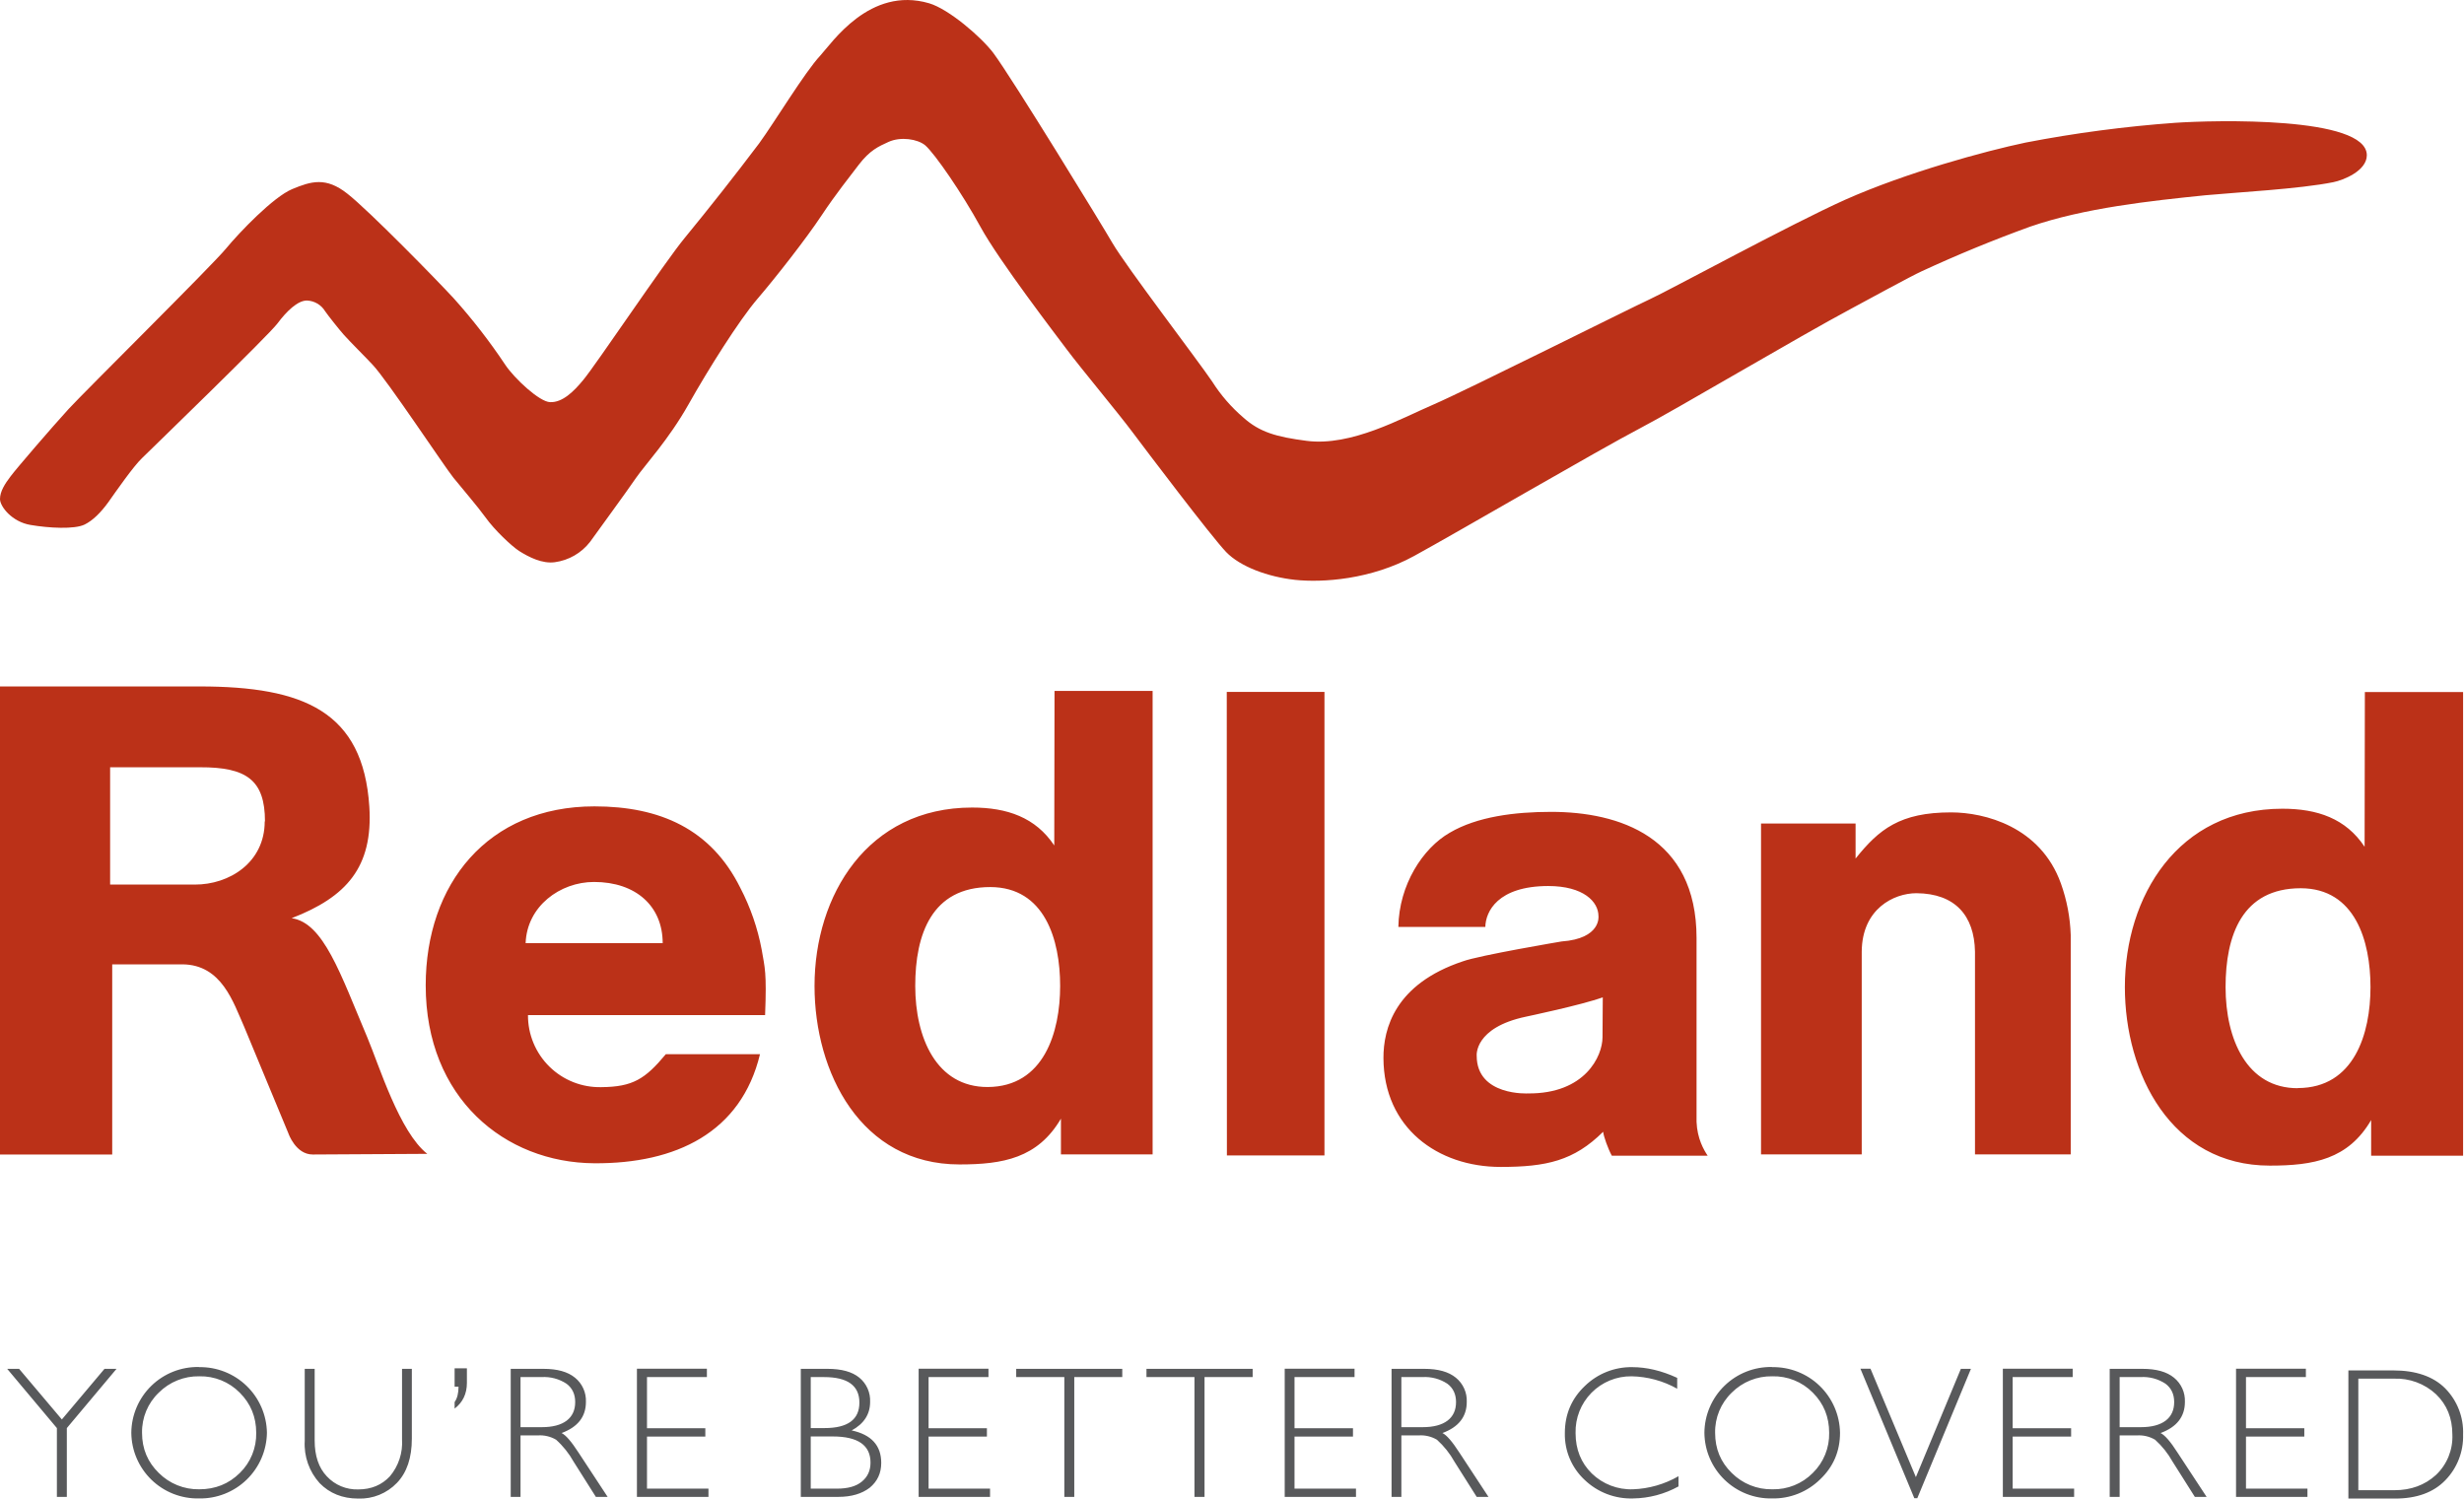
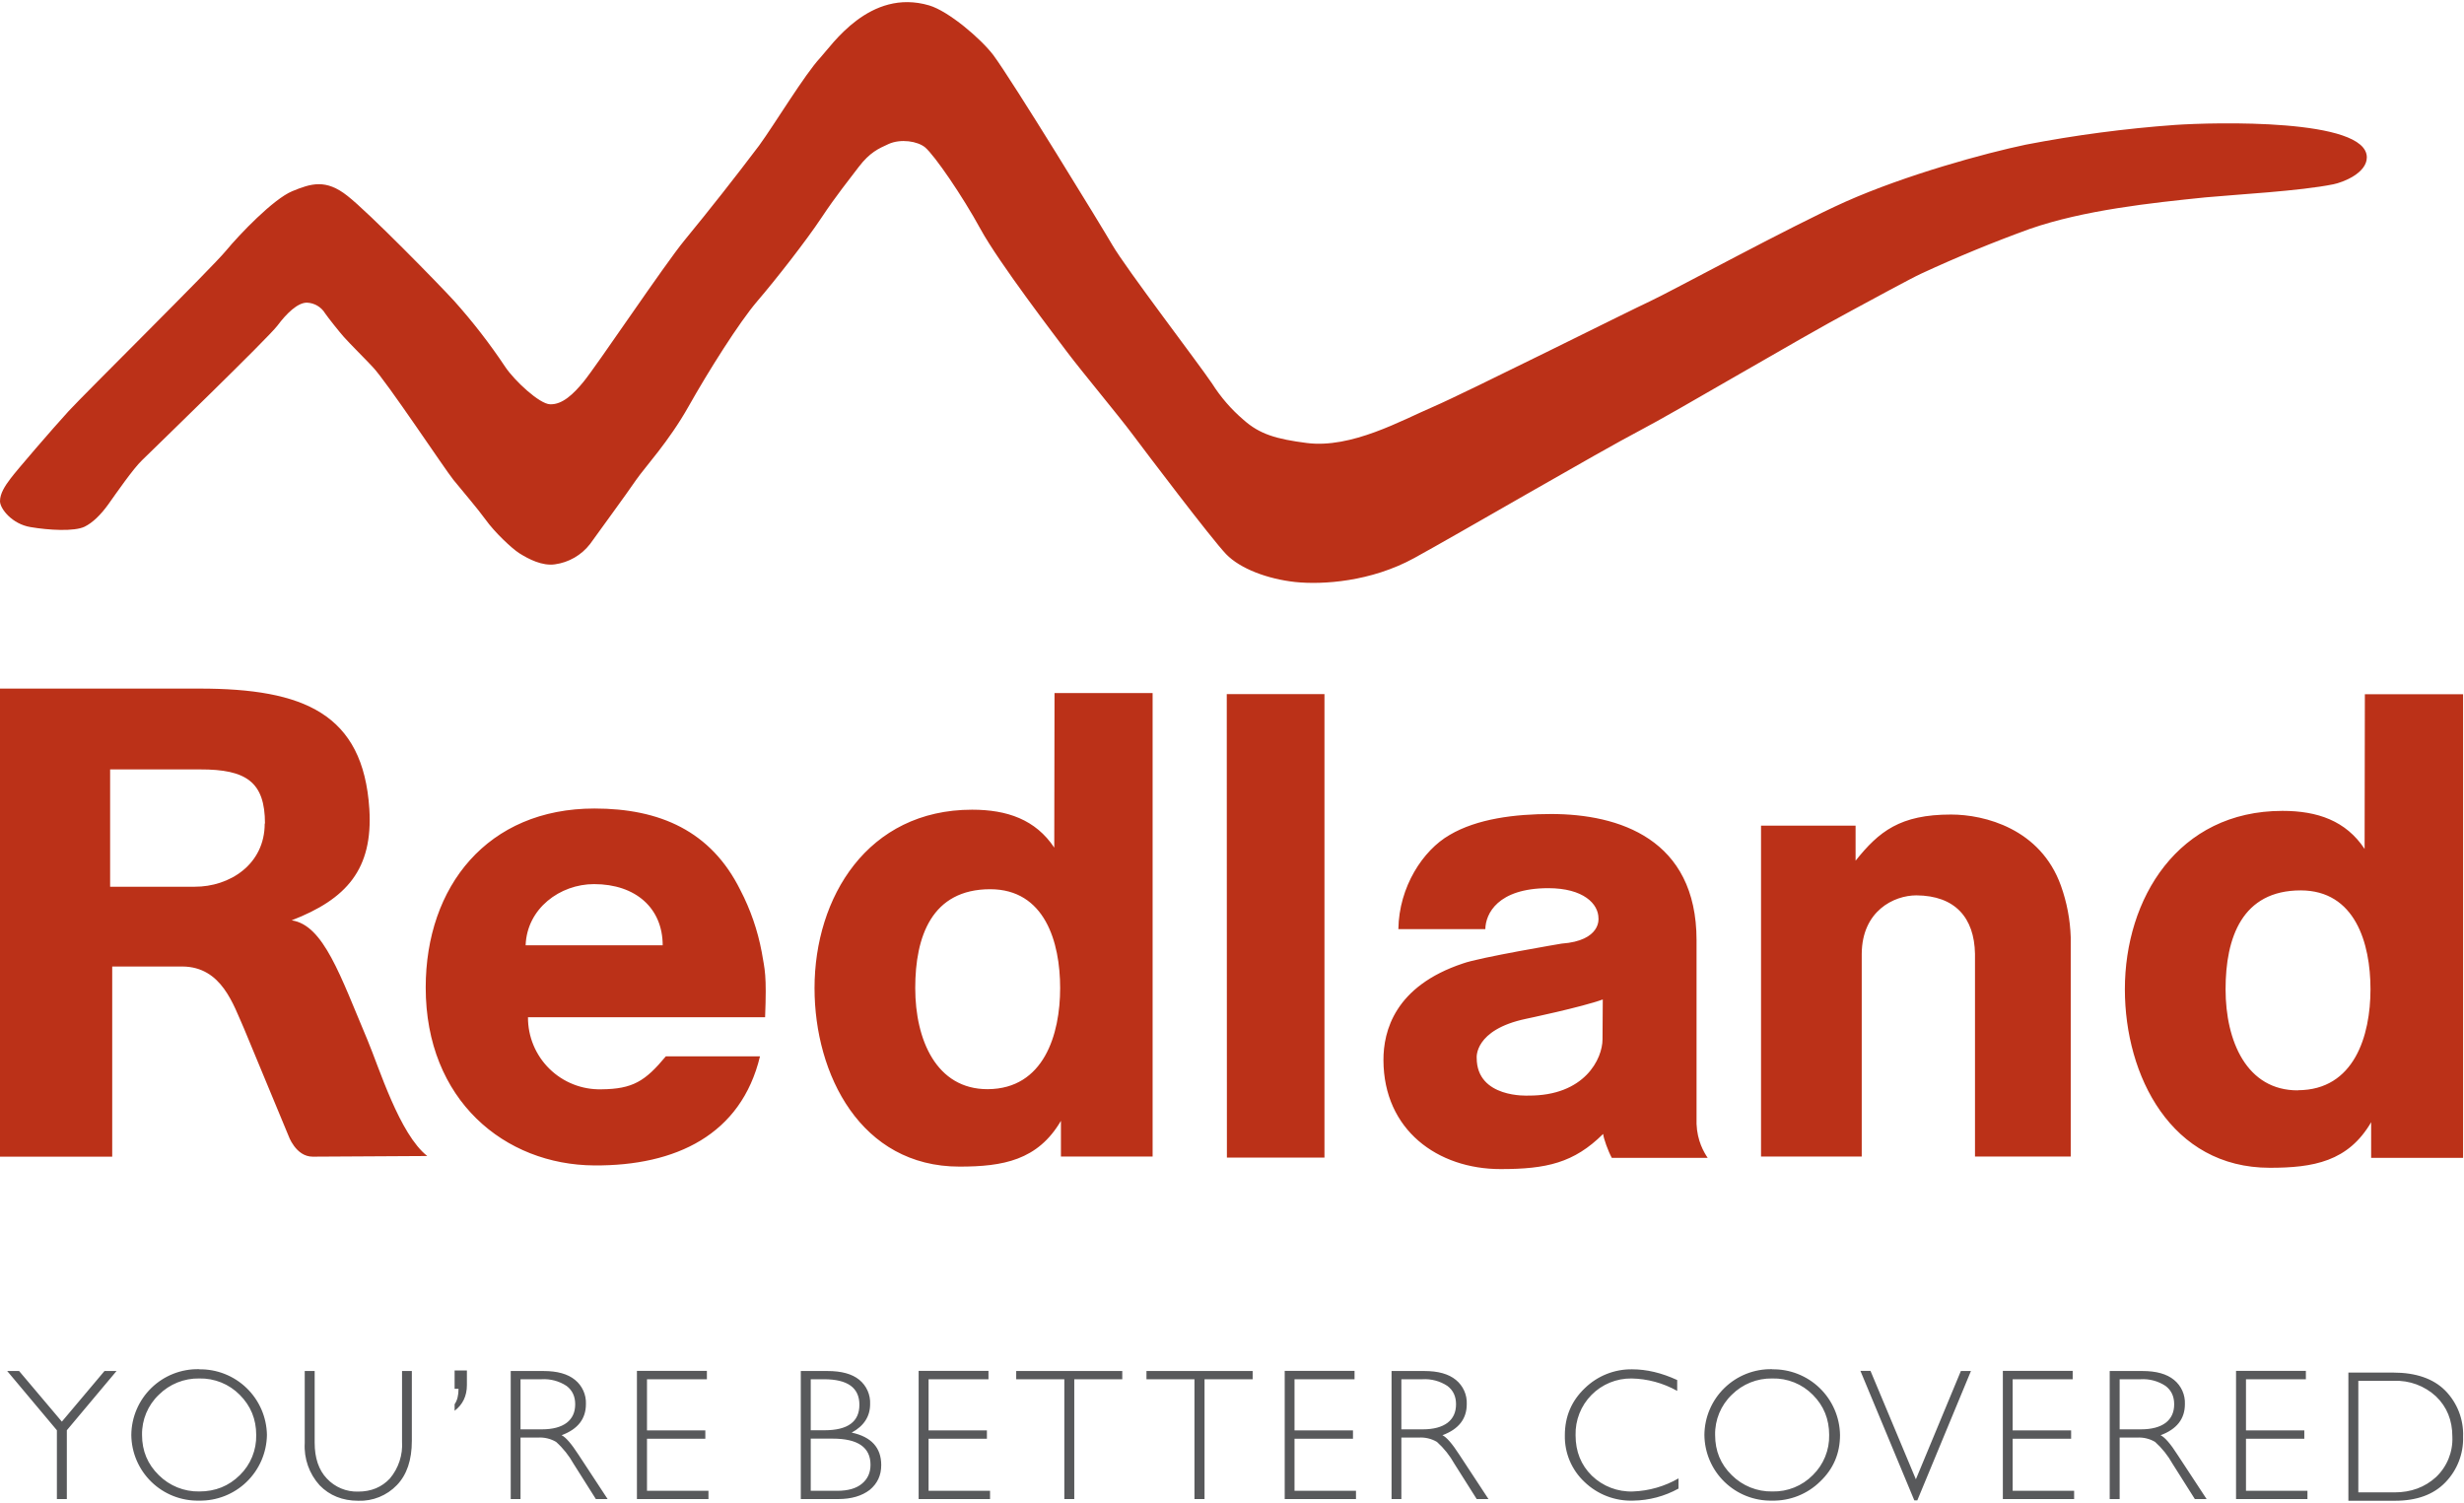
- <svg xmlns="http://www.w3.org/2000/svg" fill-rule="evenodd" stroke-linejoin="round" stroke-miterlimit="1.4" clip-rule="evenodd" viewBox="0 0 1884 1146">
+ <svg xmlns="http://www.w3.org/2000/svg" width="200" height="122" fill-rule="evenodd" stroke-linejoin="round" stroke-miterlimit="1.4" clip-rule="evenodd" viewBox="0 0 1884 1146">
  <path fill="#bb3118" fill-rule="nonzero" d="M8.2 364.1C3.7 370 0 375.8 0 381.6c0 5.8 9.3 17.5 23.3 19.8 14 2.4 33.6 3.5 41.4-.3 6.1-3 12.3-9 18.2-17.2 5.8-8.2 19-27.2 25.6-33.5 9.7-9.5 96.6-93.7 103.6-103 7-9.4 15.5-17.6 22.5-17.6a17 17 0 0 1 14 8.2c2.4 3.5 11 14.3 14.3 18 4.8 5.4 17.5 18 22 22.9 10.9 11.4 55 78 61.8 86.4 6.8 8.4 18.6 22.1 24.5 30.3 7 9.8 20 22 25.7 25.7 7.6 4.8 17.7 9.9 27.3 8.6a41 41 0 0 0 27-15.6c5.9-8.3 27.8-38.1 35.2-49 6.8-9.8 24.9-29.2 40-56 15.2-27 38.6-64.2 52.6-80.6 14-16.3 37.4-46.2 49-63.7 11.7-17.6 21.6-29.7 28.6-39 8.5-11.1 15.1-14 22.8-17.5 9.3-4.2 22.2-2.2 28 2.6 7.4 6.4 28.3 36.8 42.3 62.4 14 25.7 58.2 83.3 66.2 94 11.1 14.8 39.4 48.7 49.9 62.8 10.5 14 60.4 80 71.7 91.8 10.8 11.2 31.8 19 52.8 21.3 21 2.2 58-.2 91-18.3 33.1-18.1 140.9-81 173.4-98 25.8-13.4 120-69.3 160.8-91.1 13-7 46-25 53.7-28.5a1045 1045 0 0 1 83.1-34.2c41.1-14.2 91.7-19.7 134-24 23.4-2.2 72.2-4.8 97.8-10 7.5-1.5 25.6-8.6 25.6-20.6 0-30-117.2-26.8-146.5-24.8a974 974 0 0 0-114.3 15.1c-31 6.5-91.5 23-138 43.7-41.7 18.7-134 69-149.2 76-15.2 7-141 70-165.6 80.6-24.5 10.5-62.8 32.2-97 27.8-23.1-3-35.9-6.6-48.4-17.8a123 123 0 0 1-23.9-27.6c-10.8-16-65.7-87.8-76.3-106-7-12.2-76.6-125.9-91-145.2-9.4-12.4-34.1-33.6-49.1-38C665-10.8 636 33 627.2 42.5c-11.8 12.6-35 51-46.8 67.2a2281.3 2281.3 0 0 1-57 72.4c-14.9 18-67.8 96.9-77.4 108.4-7.4 9-16 17.4-25.4 17-8.1-.2-27.2-18-34.3-28.6a447 447 0 0 0-39.3-50.7c-12.1-13.2-65.1-67.4-81.4-80.1-16.4-13-27.7-9.5-42.2-3.5-14.4 6-40.1 32.8-50.7 45.6C162.2 203 65.4 298.7 52.5 312.7c-12.8 14-39.9 45.5-44.3 51.4zm274.2 252.8c-4.7-72.9-50.2-92-129.8-92H0v357.9h85.8V737.4h53.8c30 .3 38.8 29.2 47 47.5l33.9 81.7s5.5 16.2 18.6 16.2l87.6-.5c-21.2-16.6-36.8-67.5-45.8-88.9-20.7-49-33.5-87.8-57.9-91.3 41.9-16.2 62.3-39 59.4-85.2zm-80 11.2c0 31.4-27 48.4-53.5 48.3H84.2v-89.7H153c35.3-.1 49.6 9.6 49.6 41.4zM1418.8 655v1.5c17.9-22.4 34-35.3 73-35.3 25.6 0 68.4 10.8 84 54.4a129 129 0 0 1 7.5 39.4v167.7h-73.2v-155c-.5-27.6-15.2-44.5-44.8-44.7-17.2 0-41.6 11.9-41.8 44.7v155h-77v-253h72.3V655zm-912.1 66.2c0-28.2-20.4-46.8-52.5-46.8-26 0-51.3 18.6-52.3 46.8h104.8zm-103 55a54.8 54.8 0 0 0 56.1 55.1c24-.2 33.5-6.2 49.3-25.2h72c-14.4 59.9-64.3 83.8-126.7 83.4-68.4-.4-128.9-49.8-128.9-136 0-77.4 47.3-136.9 129-136.9 50 0 89.2 17.2 111.6 62.4a170 170 0 0 1 16.3 47.2c2.4 14 3.9 17 2.6 50H403.6zm351.5 55c43-.2 55.4-41.9 55.4-77.3s-11.8-75.5-53.4-75.6c-44.8 0-57.4 36.1-57.4 75.6 0 39.5 16.1 77.4 55.4 77.3zm56 24.2c-17.7 30.2-44.3 35-77.6 35-75.4 0-110.8-70.3-110.8-136.5 0-69.3 40.5-136.4 120.5-136.4 26.7 0 48.5 7.5 62.8 29l.2-118.2h75v354.4h-70.1v-27.3zM938 529.1h74.7v354.4h-74.6zM1757 832c43.1-.1 55.5-41.7 55.5-77.2 0-35.4-11.8-75.5-53.3-75.6-44.9 0-57.5 36.1-57.5 75.6 0 39.6 16.1 77.5 55.4 77.3zm56.1 24.3c-17.6 30.3-44.3 35-77.6 35-75.4 0-110.8-70.3-110.8-136.5 0-69.2 40.5-136.4 120.5-136.4 26.7 0 48.5 7.5 62.8 29.1l.2-118.3h75.1v354.5H1813v-27.4zm-587.3 9.2c.3 3.4 3.8 13.1 6.6 18.2h73.3c-2.9-4.3-8-13-8.5-25.9V717.3c0-77.5-59.4-96.5-111.2-96.5-27.7 0-56.6 3.6-77.6 16-20.5 11.8-38.7 39.7-39.2 72h66.5c.2-11.7 9.4-31.2 48-31.3 27.2 0 38.5 12.1 38.5 23 0 0 2.3 17.2-28.2 19.4 0 0-63 10.6-75.5 15.2-51.9 17.3-60.8 51.5-60.7 74 .2 53.3 41.4 83.2 89.6 83.2 35 0 56-4.7 78.3-26.8h.1zm-.5-72.4c0 14.6-13.4 43.3-56.8 43 0 0-39.4 2.2-39.4-28.8 0 0-2.2-21.5 37.7-29.9 0 0 42.9-9 58.7-14.8l-.2 30.5z" />
  <path fill="#58595b" fill-rule="nonzero" d="M89.1 1046.7l-38 45.3v52.6h-7.6V1092l-38-45.3h9.1l32.7 38.7 32.6-38.7H89zm63.3 92.1c12.2 0 22.5-4.1 31-12.5a41.6 41.6 0 0 0 12.5-30.7c0-12.1-4.2-22.3-12.6-30.7a42.1 42.1 0 0 0-30.9-12.5 42.7 42.7 0 0 0-31 12.5 41.4 41.4 0 0 0-12.8 30.7c0 12.2 4.3 22.4 12.8 30.7a42.7 42.7 0 0 0 31 12.5zm-.2-93.4a51 51 0 0 1 51.9 50.2 51 51 0 0 1-52 50.2 50.7 50.7 0 0 1-51.7-50.2 50.7 50.7 0 0 1 51.7-50.3zm155.2 1.3h7.5v53.4c0 14.6-3.8 25.9-11.4 33.8a39 39 0 0 1-29.6 12c-12 0-21.9-4-29.5-11.8a44.3 44.3 0 0 1-11.4-32.3v-55.1h7.6v54.8c0 11.7 3.1 20.9 9.3 27.4a31.4 31.4 0 0 0 24 10c10 0 18-3.4 24.2-10a40 40 0 0 0 9.3-28.4v-53.8zm49.6-.3v11c0 8.4-3.2 15-9.4 19.7v-5c2-2.8 3-6.8 3-11.8h-3v-14h9.3zm41 6.6v38.3h16.3c8.3 0 14.6-1.7 19-5 4.3-3.3 6.5-8 6.5-14.2 0-6-2.2-10.7-6.6-14a31.3 31.3 0 0 0-19.2-5.1h-16zm-7.5-6.3h25c10.6 0 18.6 2.2 24.2 6.8a22.6 22.6 0 0 1 8.3 18.5c0 11.3-6.2 19.2-18.6 23.8 3.2 1.5 7.5 6.5 13 15l22.2 33.8h-9l-17-26.9a65.6 65.6 0 0 0-13.4-16.8 24.3 24.3 0 0 0-14-3.3H398v47h-7.5v-98zm150 0v6.3h-45.8v39.1h44.6v6.4h-44.6v39.8h47v6.3H487v-98h53.4zm79.4 51.7v39.9H640c8.4 0 14.7-1.8 19-5.4 4.4-3.6 6.6-8.4 6.6-14.5 0-13.3-9.6-20-28.9-20h-17zm0-45.4v39h10.5c17.8 0 26.7-6.5 26.7-19.5s-9-19.5-27-19.5h-10.2zm-7.6-6.3h20.4c10.7 0 18.8 2.2 24.3 6.7a22.6 22.6 0 0 1 8.3 18.6c0 9.4-4.7 16.7-14.1 21.8 15 3.2 22.6 11.5 22.6 24.8 0 8-3 14.2-8.8 19-6 4.6-14 7-24 7h-28.7v-98zm143.5 0v6.3H710v39.1h44.6v6.4H710v39.8h47v6.3h-54.6v-98h53.4zm102.3 0v6.3h-36.7v91.6h-7.6V1053H777v-6.3h81.1zm99.7 0v6.3H921v91.6h-7.7V1053h-36.7v-6.3h81zm77.9 0v6.3h-45.9v39.1h44.7v6.4h-44.7v39.8h47v6.3h-54.5v-98h53.4zm35.8 6.3v38.3h16.3c8.3 0 14.6-1.7 19-5 4.3-3.3 6.5-8 6.5-14.2 0-6-2.2-10.7-6.6-14a31.3 31.3 0 0 0-19.2-5.1h-16zm-7.5-6.3h25c10.6 0 18.6 2.2 24.2 6.8a22.6 22.6 0 0 1 8.3 18.5c0 11.3-6.2 19.2-18.6 23.8 3.2 1.5 7.5 6.5 13 15l22.2 33.8h-9l-17-26.9a65.6 65.6 0 0 0-13.4-16.8 24.3 24.3 0 0 0-14-3.3h-13.2v47h-7.5v-98zm218.4 6.9v8.3a74 74 0 0 0-34.9-9.5 42.3 42.3 0 0 0-42.8 43.4c0 12.5 4.2 22.8 12.4 30.9a43 43 0 0 0 31.5 12.1 75 75 0 0 0 34.8-10v7.8a73.7 73.7 0 0 1-34.7 9.2 51.2 51.2 0 0 1-37.2-14.3 47.5 47.5 0 0 1-15-35.7c0-14.3 5.1-26.3 15.3-36a50.8 50.8 0 0 1 36.2-14.4c11 0 22.5 2.7 34.4 8.2zm72.8 85.2a42 42 0 0 0 30.9-12.5 41.6 41.6 0 0 0 12.5-30.7c0-12.1-4.1-22.3-12.5-30.7a42 42 0 0 0-31-12.5 42.7 42.7 0 0 0-31 12.5 41.5 41.5 0 0 0-12.7 30.7c0 12.2 4.2 22.4 12.7 30.7a42.7 42.7 0 0 0 31 12.5zm-.3-93.4a51 51 0 0 1 52 50.2c0 14-5 25.9-15.2 35.6a51 51 0 0 1-36.8 14.6 50.7 50.7 0 0 1-51.7-50.2 50.7 50.7 0 0 1 51.7-50.3zm152.1 1.3l-41 98.9h-2.3l-41.2-99h7.7l34.7 82.9 34.4-82.8h7.7zm77.8 0v6.3h-45.9v39.1h44.7v6.4h-44.7v39.8h47v6.3h-54.5v-98h53.4zm35.9 6.3v38.3h16.2c8.3 0 14.6-1.7 19-5 4.3-3.3 6.5-8 6.5-14.2 0-6-2.2-10.7-6.6-14a31.1 31.1 0 0 0-19.2-5.1h-16zm-7.6-6.3h25c10.6 0 18.6 2.2 24.2 6.8a22.6 22.6 0 0 1 8.3 18.5c0 11.3-6.2 19.2-18.6 23.8 3.2 1.5 7.6 6.5 13 15l22.2 33.8h-9l-17-26.9a65.6 65.6 0 0 0-13.4-16.8 24.3 24.3 0 0 0-13.9-3.3h-13.2v47h-7.6v-98zm150 0v6.3h-45.8v39.1h44.6v6.4h-44.6v39.8h47v6.3h-54.6v-98h53.4zm40.1 7.5v85.3h27.6c12.7 0 23.2-3.9 31.7-11.6a40.1 40.1 0 0 0 12.6-31c0-12.6-4.2-22.8-12.5-30.8a44.8 44.8 0 0 0-32.3-11.9h-27.1zm-7.6-6.3h34.3c17.3 0 30.6 4.6 39.7 13.7a47.7 47.7 0 0 1 13.7 35.3 48 48 0 0 1-13.6 35c-9 9.3-21.8 14-38.5 14h-35.6v-98z" />
</svg>
